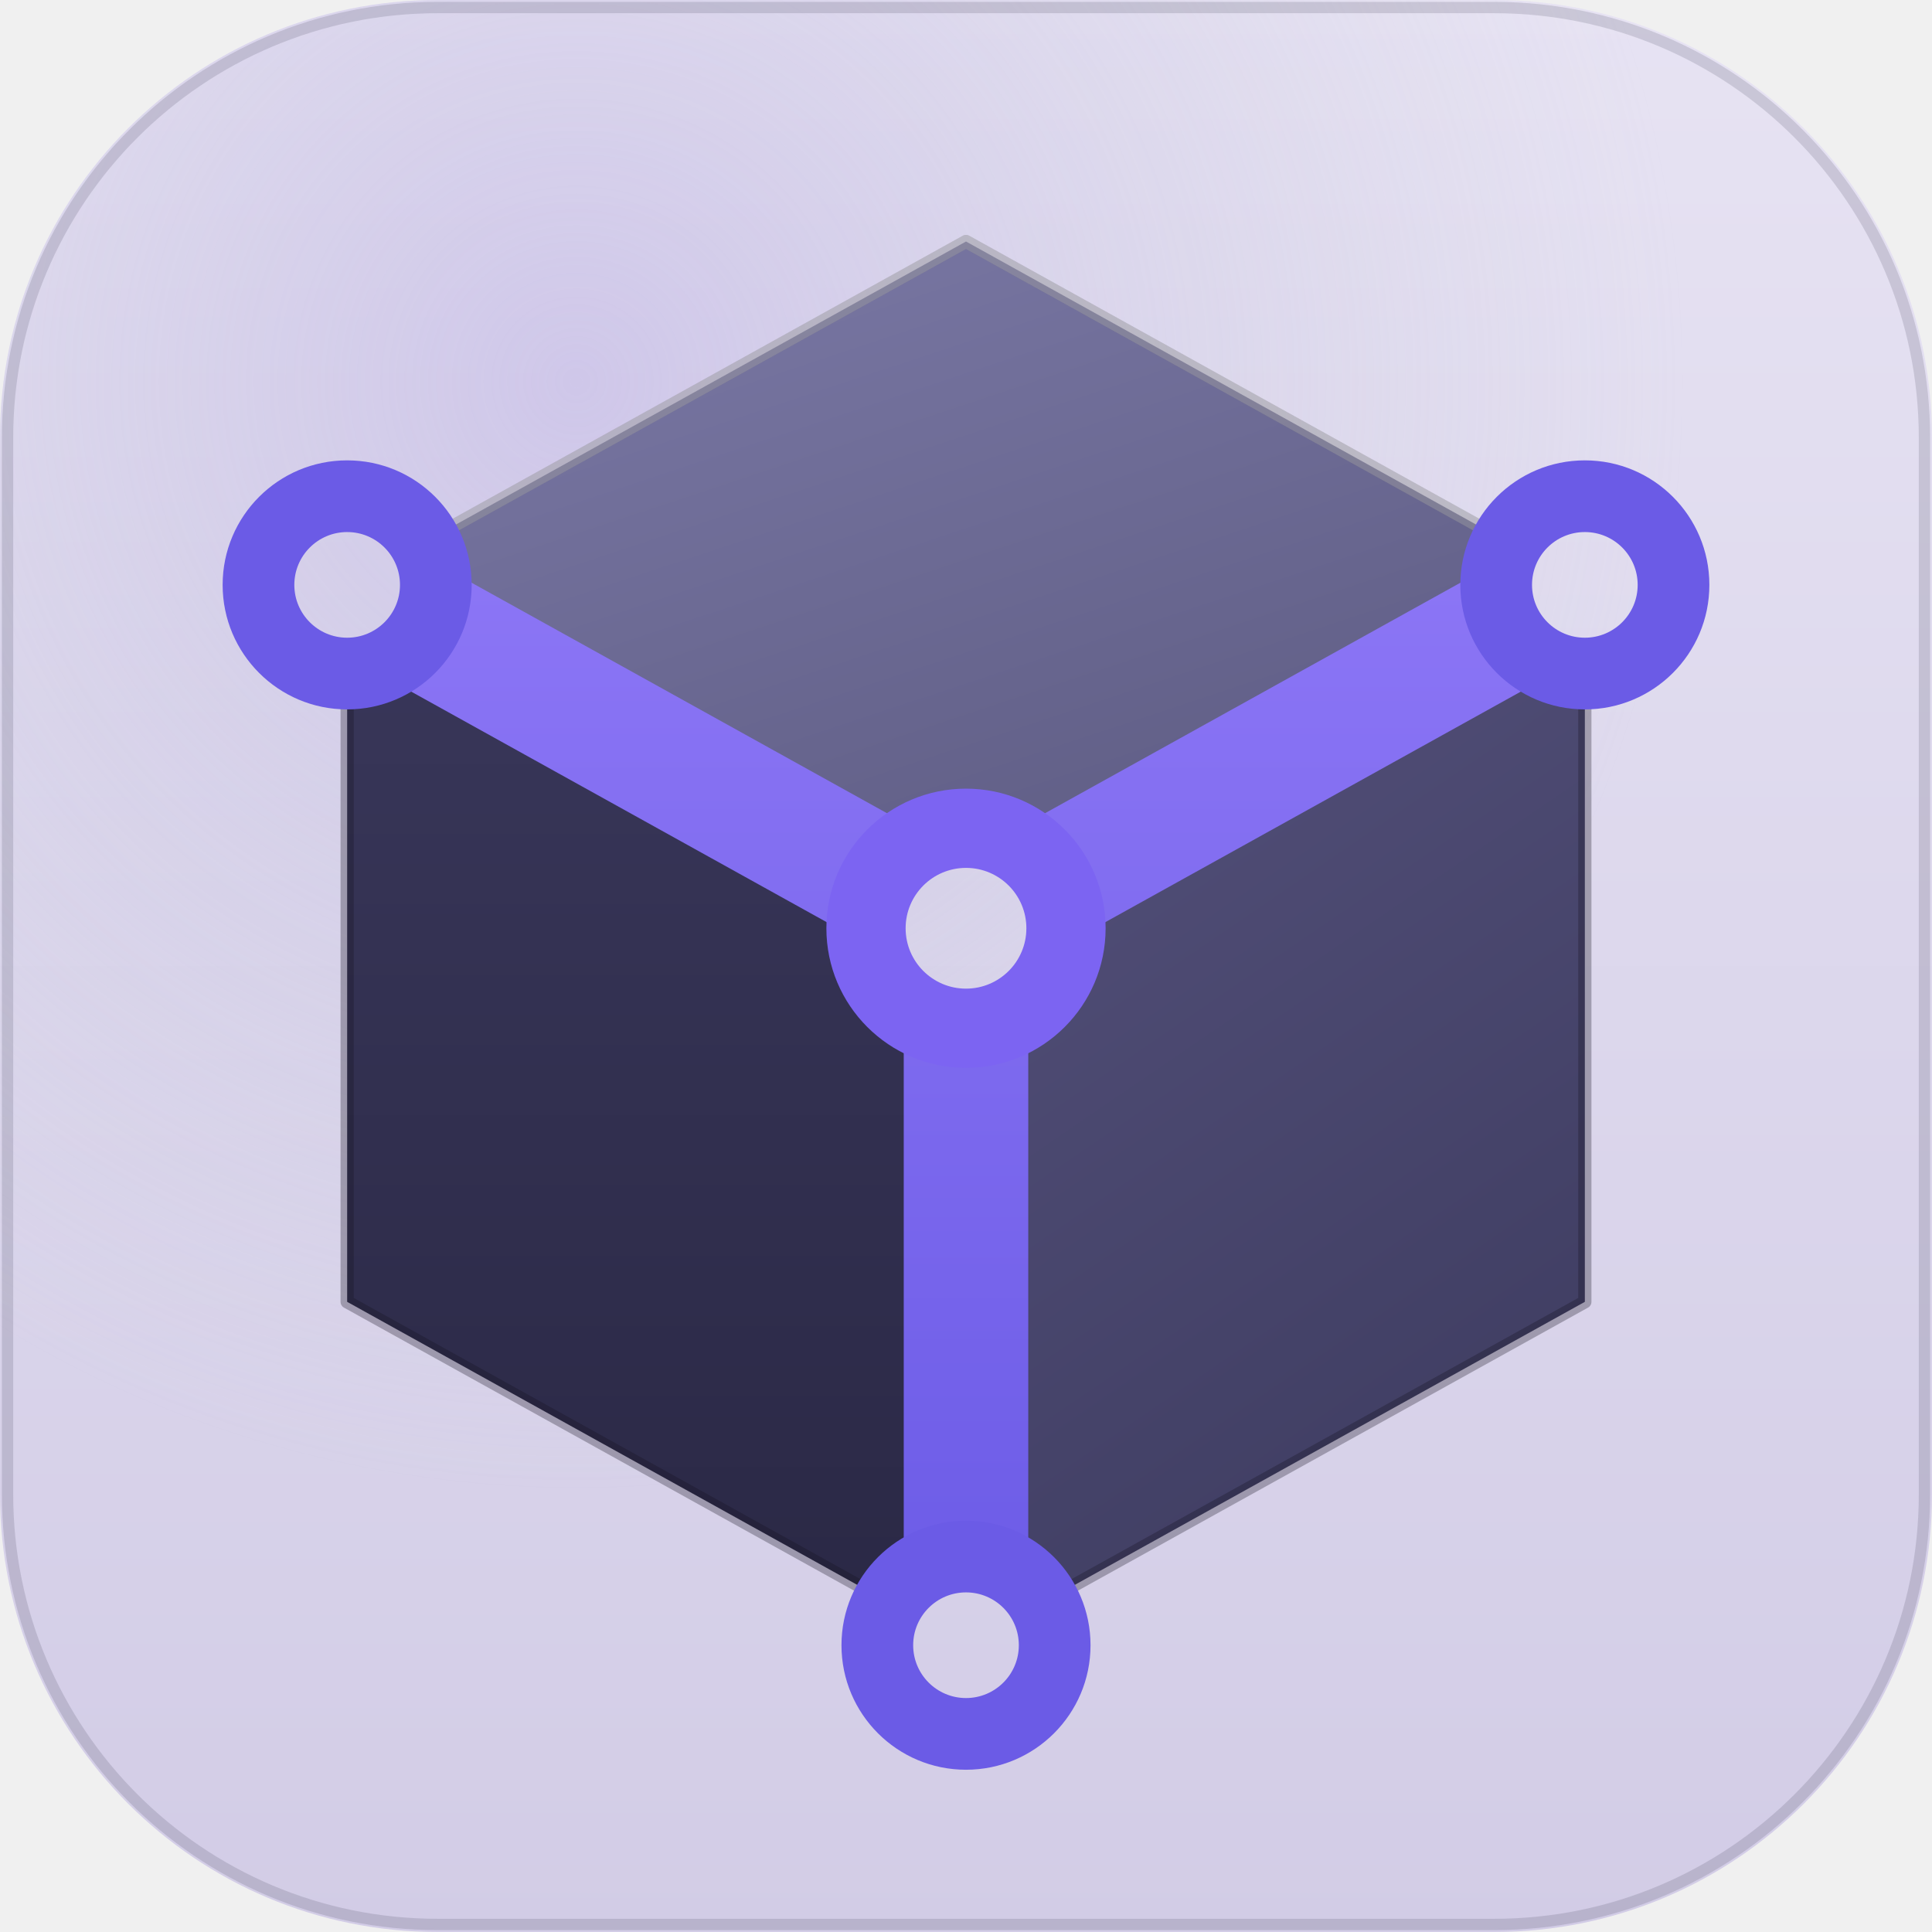
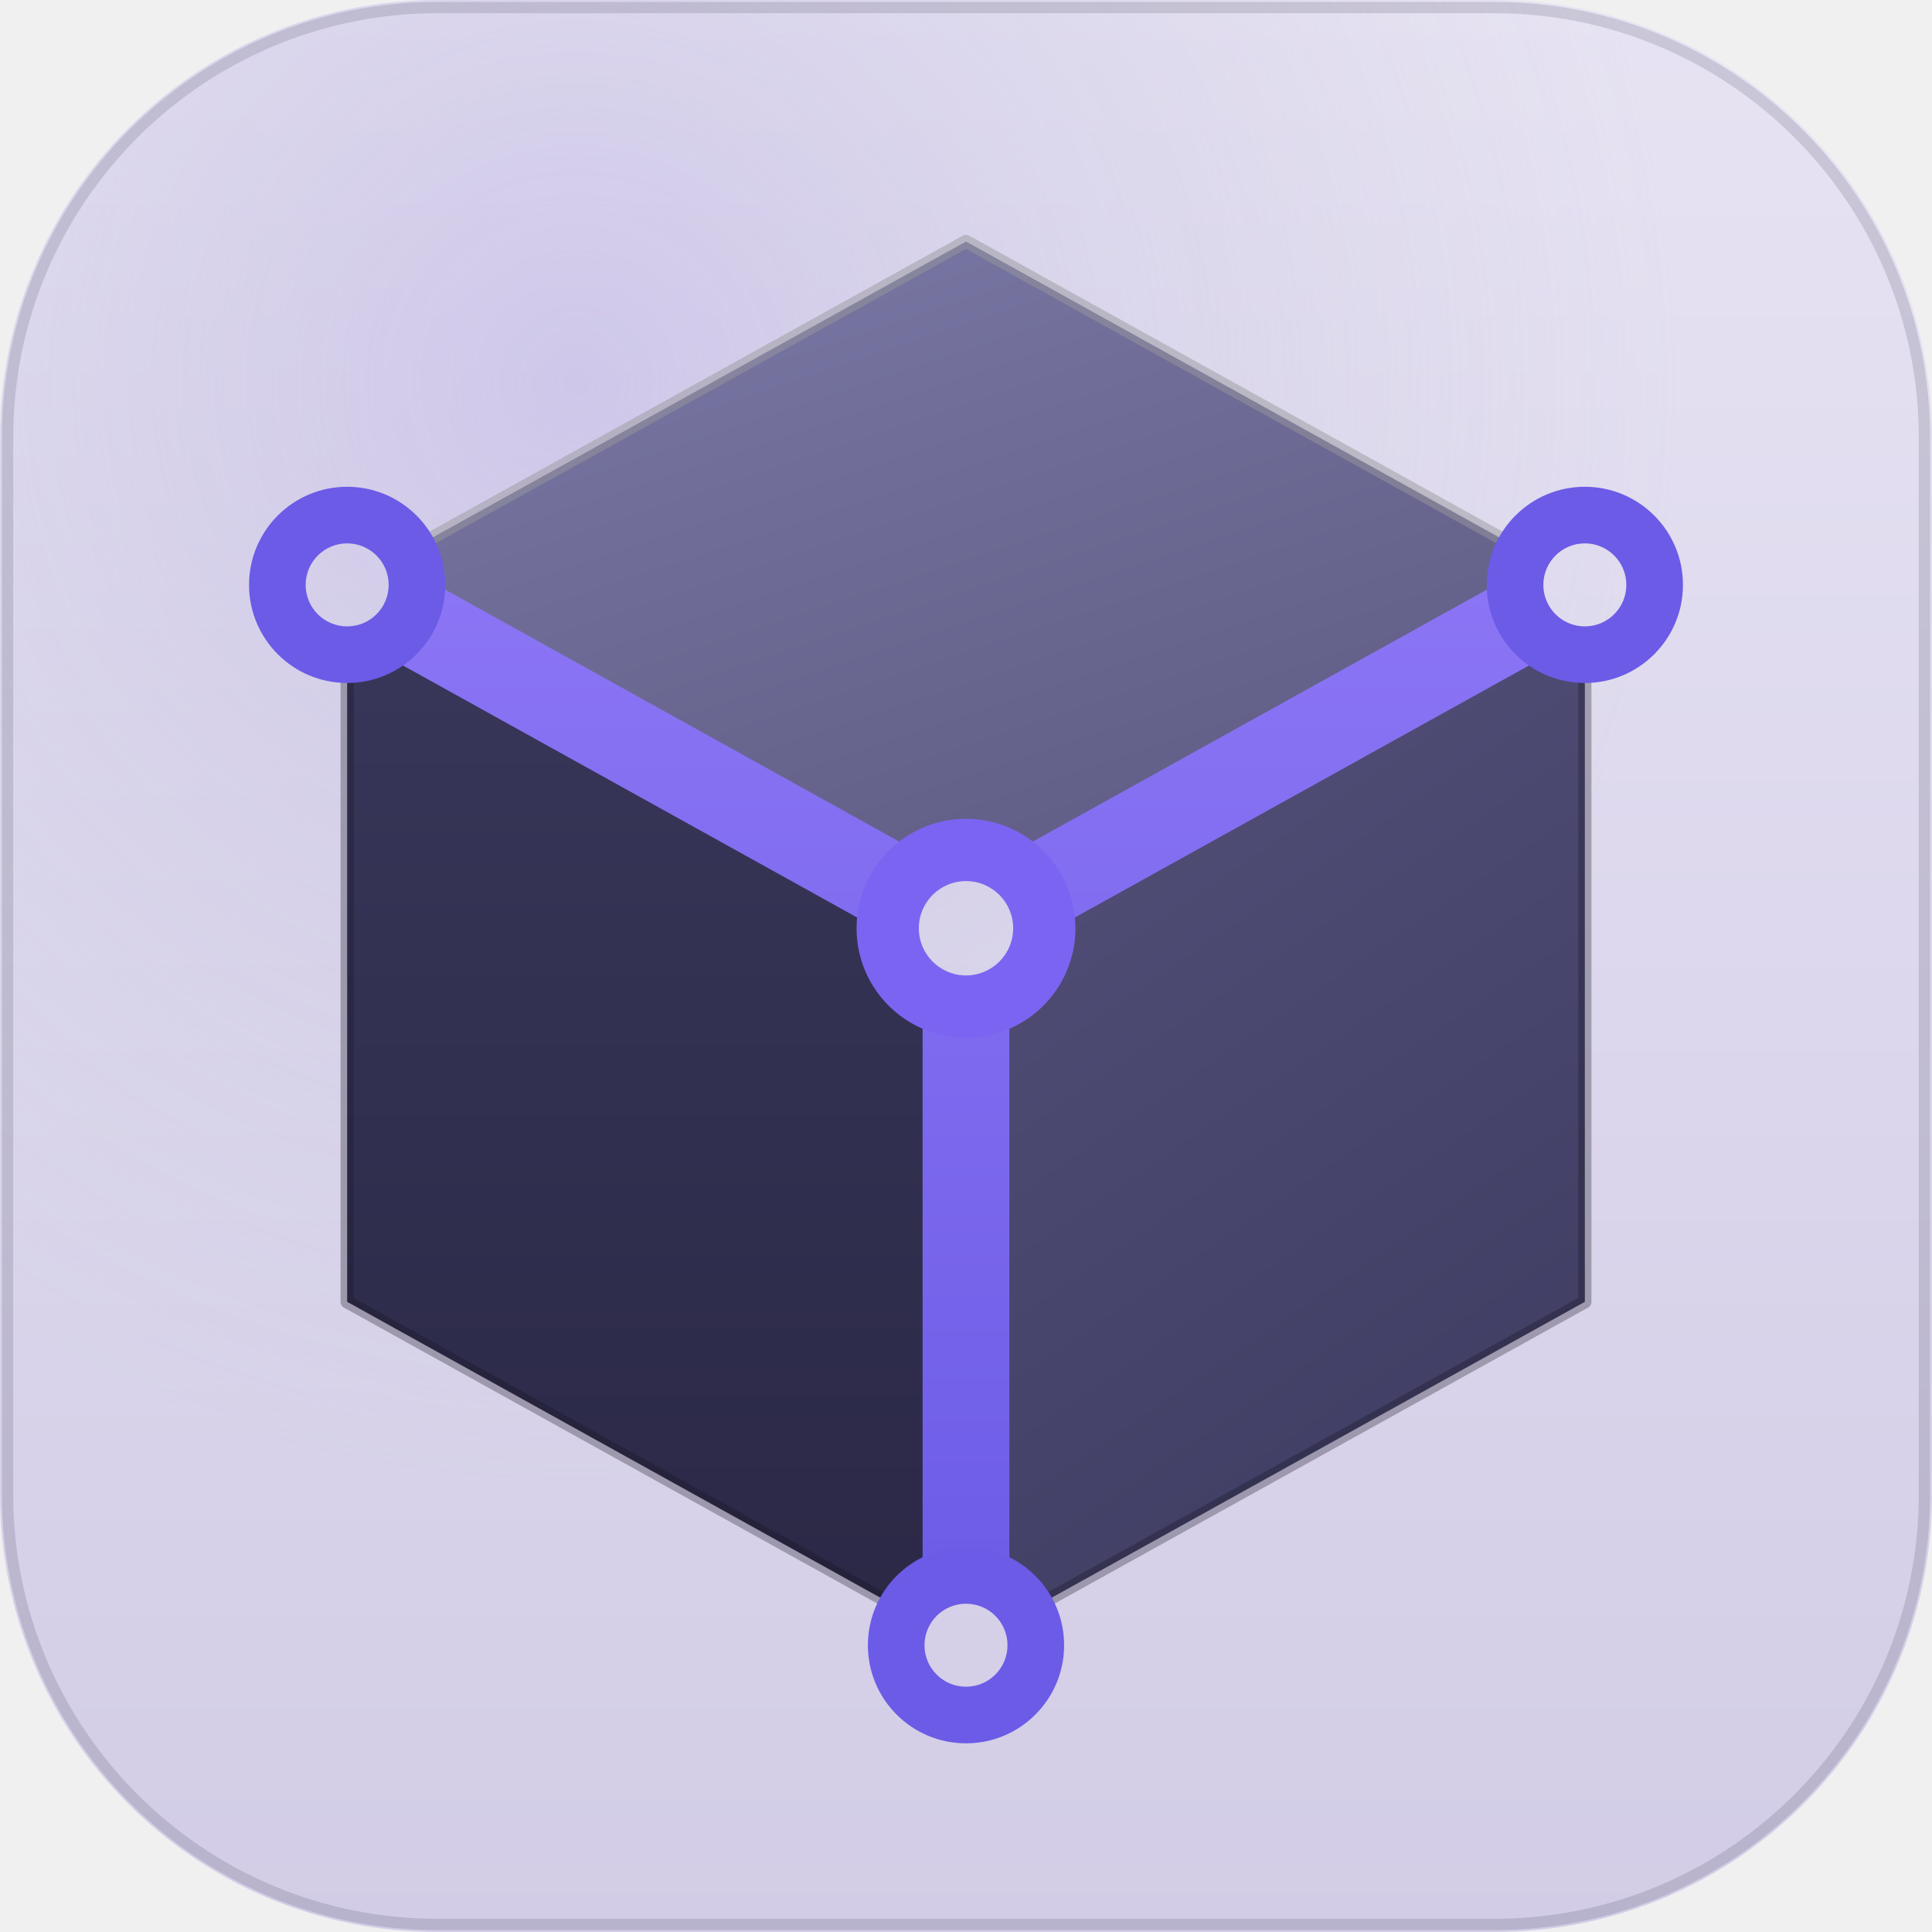
<svg xmlns="http://www.w3.org/2000/svg" width="512" height="512" viewBox="0 0 512 512">
  <defs>
    <linearGradient id="fTop" x1="0.1" y1="0" x2="0.7" y2="1">
      <stop offset="0%" stop-color="#7B79A6" />
      <stop offset="100%" stop-color="#5D5B82" />
    </linearGradient>
    <linearGradient id="fLeft" x1="0" y1="0" x2="0" y2="1">
      <stop offset="0%" stop-color="#39375A" />
      <stop offset="100%" stop-color="#2A2845" />
    </linearGradient>
    <linearGradient id="fRight" x1="0" y1="0" x2="0.4" y2="1">
      <stop offset="0%" stop-color="#55527C" />
      <stop offset="100%" stop-color="#403E63" />
    </linearGradient>
    <linearGradient id="bg" x1="0" y1="0" x2="0" y2="1">
      <stop offset="0%" stop-color="#E7E3F3" />
      <stop offset="100%" stop-color="#D2CCE6" />
    </linearGradient>
    <radialGradient id="bgglow" cx="0.30" cy="0.20" r="0.95">
      <stop offset="0%" stop-color="#BFB4E4" stop-opacity="0.55" />
      <stop offset="60%" stop-color="#C9CBD9" stop-opacity="0" />
    </radialGradient>
    <linearGradient id="lane" gradientUnits="userSpaceOnUse" x1="256.0" y1="155.0" x2="256.0" y2="436.0">
      <stop offset="0%" stop-color="#8B75F5" />
      <stop offset="100%" stop-color="#6B5BE6" />
    </linearGradient>
    <mask id="cubeHoles" maskUnits="userSpaceOnUse" x="0" y="0" width="512" height="512">
      <rect width="512" height="512" fill="#fff" />
-       <circle cx="92.0" cy="155.0" r="14.0" fill="#000" />
-       <circle cx="420.0" cy="155.0" r="14.0" fill="#000" />
-       <circle cx="256.0" cy="436.0" r="14.0" fill="#000" />
-       <circle cx="256.0" cy="246.0" r="16.0" fill="#000" />
+       <circle cx="92.0" cy="155.0" r="11.0" fill="#000" />
+       <circle cx="420.0" cy="155.0" r="11.0" fill="#000" />
+       <circle cx="256.0" cy="436.0" r="11.0" fill="#000" />
+       <circle cx="256.0" cy="246.0" r="12.5" fill="#000" />
    </mask>
  </defs>
  <rect width="512" height="512" rx="116" fill="url(#bg)" />
  <rect width="512" height="512" rx="116" fill="url(#bgglow)" />
  <rect x="2" y="2" width="508" height="508" rx="114" fill="none" stroke="#1B1A2E" stroke-opacity="0.14" stroke-width="3" />
  <g mask="url(#cubeHoles)">
    <path d="M256.0,64.0 L420.0,155.0 L256.0,246.0 L92.0,155.0 Z" fill="url(#fTop)" />
    <path d="M420.0,155.0 L420.0,345.0 L256.0,436.0 L256.0,246.0 Z" fill="url(#fRight)" />
    <path d="M256.0,246.0 L256.0,436.0 L92.0,345.0 L92.0,155.0 Z" fill="url(#fLeft)" />
    <path d="M256.0,64.0 L420.0,155.0 L420.0,345.0 L256.0,436.0 L92.0,345.0 L92.0,155.0 Z" fill="none" stroke="#14121F" stroke-opacity="0.30" stroke-width="3.5" stroke-linejoin="round" />
    <path d="M256.0,64.0 L420.0,155.0 L256.0,246.0 L92.0,155.0 Z" fill="none" stroke="#FFFFFF" stroke-opacity="0.28" stroke-width="3.5" stroke-linejoin="round" />
-     <g fill="none" stroke-width="33" stroke-linecap="round">
+     <g fill="none" stroke-width="23" stroke-linecap="round">
      <path d="M256.0,246.0 L92.0,155.0" stroke="url(#lane)" />
      <path d="M256.0,246.0 L420.0,155.0" stroke="url(#lane)" />
      <path d="M256.0,246.0 L256.0,436.0" stroke="url(#lane)" />
    </g>
-     <circle cx="92.0" cy="155.0" r="33" fill="#6B5BE6" />
-     <circle cx="420.0" cy="155.0" r="33" fill="#6B5BE6" />
-     <circle cx="256.0" cy="436.0" r="33" fill="#6B5BE6" />
-     <circle cx="256.0" cy="246.0" r="37" fill="#7C64F2" />
+     <circle cx="92.0" cy="155.0" r="26" fill="#6B5BE6" />
+     <circle cx="420.0" cy="155.0" r="26" fill="#6B5BE6" />
+     <circle cx="256.0" cy="436.0" r="26" fill="#6B5BE6" />
+     <circle cx="256.0" cy="246.0" r="29" fill="#7C64F2" />
  </g>
</svg>
